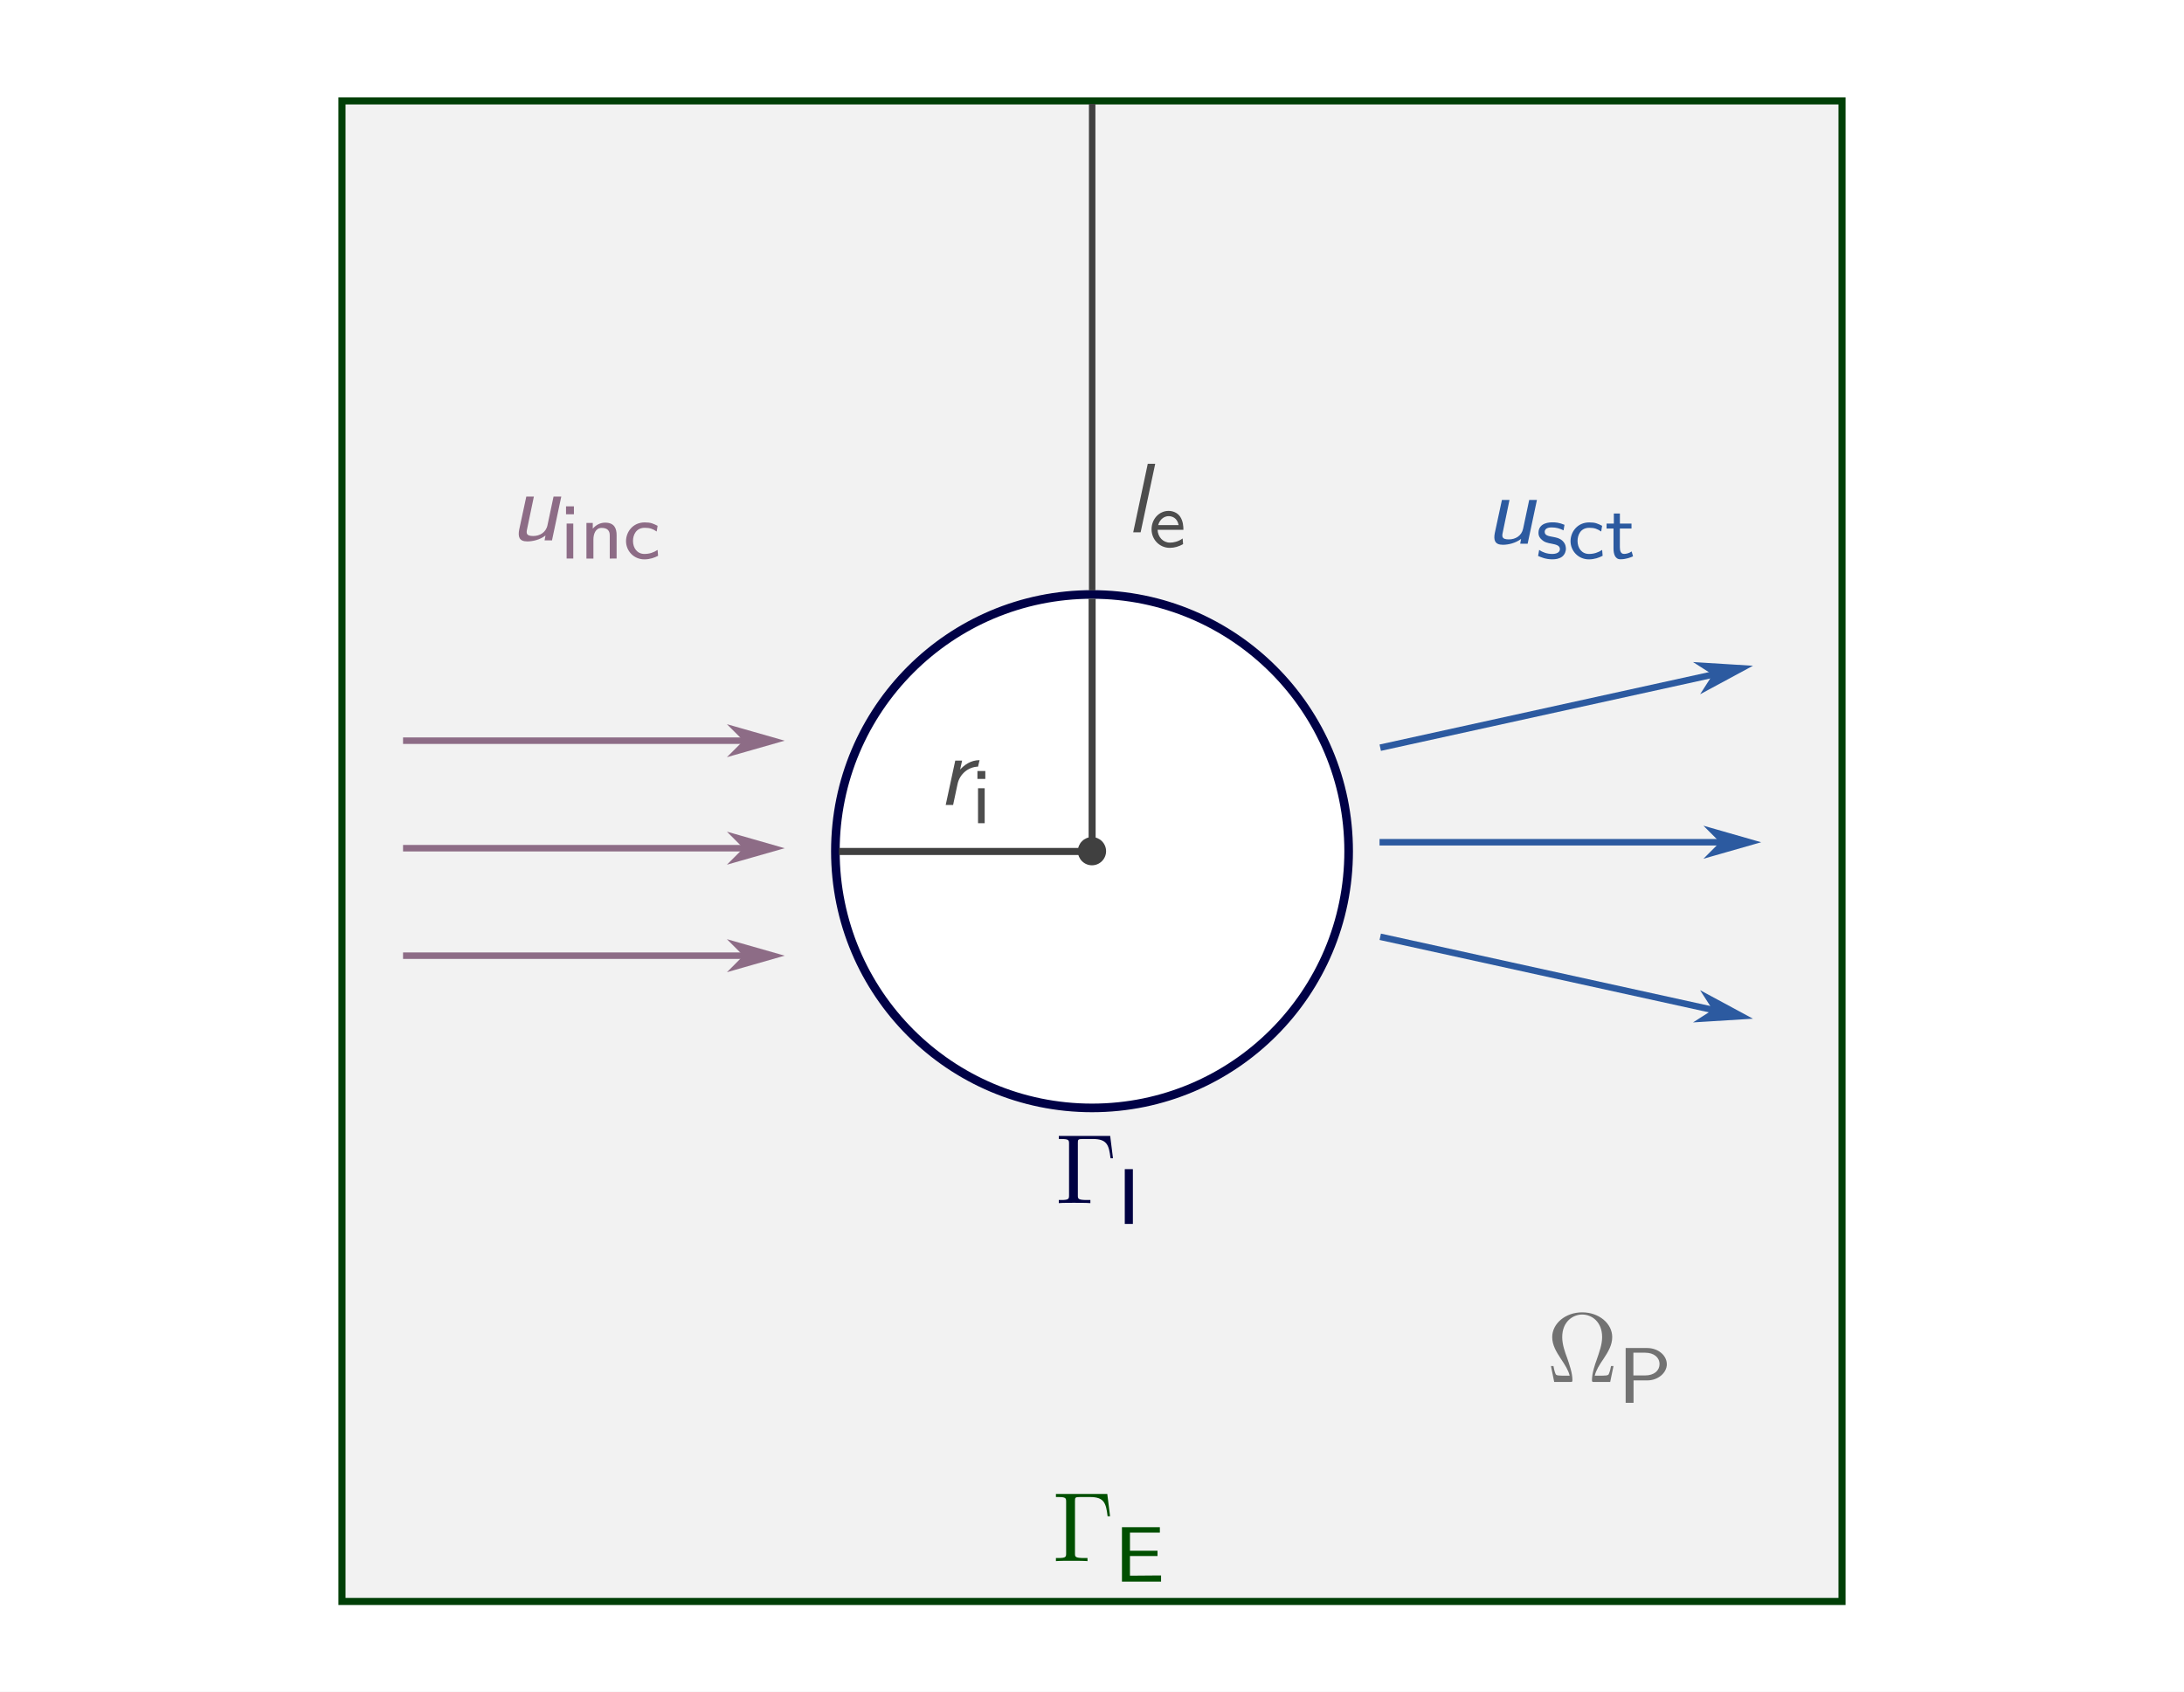
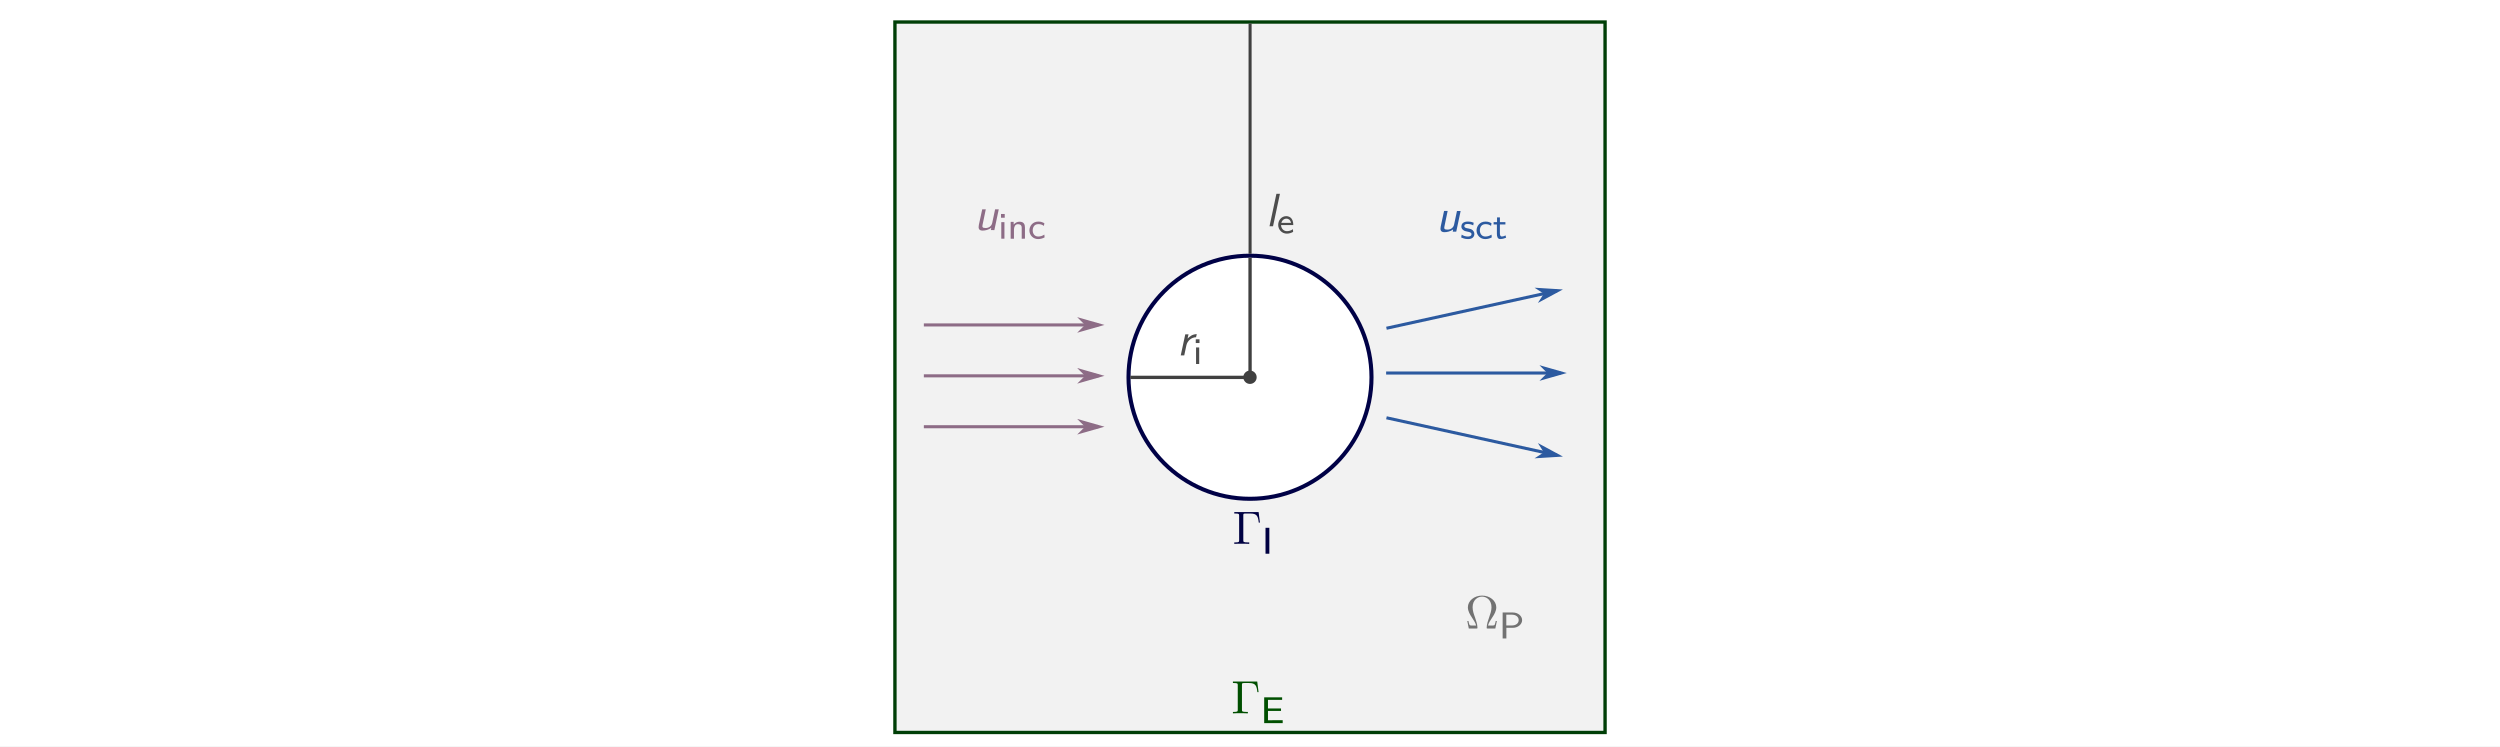
- <svg xmlns="http://www.w3.org/2000/svg" width="54.78mm" height="42.436mm" viewBox="0 0 54.78 42.436" version="1.1" id="svg5">
+ <svg xmlns="http://www.w3.org/2000/svg" width="170mm" height="50.756mm" viewBox="0 0 170 50.756" version="1.1" id="svg5">
  <defs id="defs2" />
-   <g id="layer1" transform="translate(-26.77578,-14.37011)">
-     <rect x="26.776" y="14.37" width="54.78" height="42.436" id="rect319" fill="#ffffff" style="stroke-width:0.233" />
-     <path d="M 35.353,16.901 H 72.978 V 54.542 H 35.353 Z" id="path321" stroke="#003f07" stroke-width="0.178" fill="#f2f2f2" />
-     <path d="m 60.603,35.722 c 0,3.557 -2.881,6.44 -6.437,6.44 -3.555,0 -6.437,-2.883 -6.437,-6.44 0,-3.556 2.882,-6.44 6.437,-6.44 3.556,0 6.437,2.884 6.437,6.44 z" id="path323" stroke="#000146" stroke-width="0.216" fill="#ffffff" />
-     <path d="m 51.307,33.601 0.039,-0.163 c -0.225,0 -0.384,0.124 -0.488,0.236 l 0.05,-0.225 h -0.172 l -0.24,1.114 h 0.186 l 0.113,-0.532 c 0.054,-0.244 0.267,-0.423 0.512,-0.43 z" id="path325" fill="#4d4d4d" style="stroke-width:0.248" />
-     <path d="m 51.474,35.02 v -0.877 h -0.167 v 0.877 z m 0.016,-1.111 v -0.198 h -0.198 v 0.198 z" id="path327" fill="#4d4d4d" style="stroke-width:0.248" />
-     <path d="m 54.519,35.722 c 0,0.195 -0.159,0.354 -0.354,0.354 -0.195,0 -0.354,-0.159 -0.354,-0.354 0,-0.195 0.159,-0.354 0.354,-0.354 0.195,0 0.354,0.159 0.354,0.354 z" id="path329" fill="#404040" style="stroke-width:0.248" />
-     <g id="g2">
-       <path d="m 36.885,32.95 h 9.25" id="path331" stroke="#4d4d4d" stroke-width="0.163" fill="none" style="fill:#ff0000;fill-opacity:1;stroke:#8d6c86;stroke-opacity:1" />
-       <path d="m 45.484,32.95 -0.326,0.326 1.141,-0.326 -1.141,-0.326 z" id="path333" stroke="#4d4d4d" stroke-width="0.087" fill="#4d4d4d" fill-rule="evenodd" style="fill:#8d6c86;fill-opacity:1;stroke:#8d6c86;stroke-opacity:1" />
-     </g>
-     <g id="g3">
-       <path d="m 36.885,35.647 h 9.25" id="path335" stroke="#4d4d4d" stroke-width="0.163" fill="none" style="fill:#dc0000;fill-opacity:1;stroke:#8d6c86;stroke-opacity:1" />
-       <path d="m 45.484,35.647 -0.326,0.326 1.141,-0.326 -1.141,-0.327 z" id="path337" stroke="#4d4d4d" stroke-width="0.087" fill="#4d4d4d" fill-rule="evenodd" style="fill:#8d6c86;fill-opacity:1;stroke:#8d6c86;stroke-opacity:1" />
-     </g>
-     <g id="g4">
-       <path d="m 36.885,38.343 h 9.25" id="path339" stroke="#4d4d4d" stroke-width="0.163" fill="none" style="fill:#8d6c86;fill-opacity:1;stroke:#8d6c86;stroke-opacity:1" />
-       <path d="m 45.484,38.343 -0.326,0.327 1.141,-0.327 -1.141,-0.326 z" id="path341" stroke="#4d4d4d" stroke-width="0.087" fill="#4d4d4d" fill-rule="evenodd" style="fill:#8d6c86;fill-opacity:1;stroke:#8d6c86;stroke-opacity:1" />
-     </g>
-     <g id="g2-1" transform="rotate(-12.39708,49.94922,-79.80078)" style="fill:#8d6c86;fill-opacity:1">
-       <path d="m 36.885,32.95 h 9.25" id="path331-4" stroke="#4d4d4d" stroke-width="0.163" fill="none" style="fill:#8d6c86;fill-opacity:1;stroke:#2c5aa0;stroke-opacity:1" />
-       <path d="m 45.484,32.95 -0.326,0.326 1.141,-0.326 -1.141,-0.326 z" id="path333-2" stroke="#4d4d4d" stroke-width="0.087" fill="#4d4d4d" fill-rule="evenodd" style="fill:#2c5aa0;fill-opacity:1;stroke:#2c5aa0;stroke-opacity:1" />
-     </g>
-     <g id="g2-1-7" transform="matrix(0.9766832,0.2146855,0.2146855,-0.9766832,18.29672,62.13215)" style="fill:#8d6c86;fill-opacity:1">
-       <path d="m 36.885,32.95 h 9.25" id="path331-4-6" stroke="#4d4d4d" stroke-width="0.163" fill="none" style="fill:#8d6c86;fill-opacity:1;stroke:#2c5aa0;stroke-opacity:1" />
-       <path d="m 45.484,32.95 -0.326,0.326 1.141,-0.326 -1.141,-0.326 z" id="path333-2-1" stroke="#4d4d4d" stroke-width="0.087" fill="#4d4d4d" fill-rule="evenodd" style="fill:#2c5aa0;fill-opacity:1;stroke:#2c5aa0;stroke-opacity:1" />
-     </g>
-     <g id="g3-3" transform="translate(24.49312,-0.1493721)" style="fill:#2c5aa0;fill-opacity:1;stroke:#2c5aa0;stroke-opacity:1">
-       <path d="m 36.885,35.647 h 9.25" id="path335-2" stroke="#4d4d4d" stroke-width="0.163" fill="none" style="fill:#2c5aa0;fill-opacity:1;stroke:#2c5aa0;stroke-opacity:1" />
-       <path d="m 45.484,35.647 -0.326,0.326 1.141,-0.326 -1.141,-0.327 z" id="path337-2" stroke="#4d4d4d" stroke-width="0.087" fill="#4d4d4d" fill-rule="evenodd" style="fill:#2c5aa0;fill-opacity:1;stroke:#2c5aa0;stroke-opacity:1" />
-     </g>
-     <g id="g6" transform="translate(0,-0.8603583)">
-       <path d="m 40.621,28.786 0.233,-1.099 H 40.66 L 40.508,28.405 c -0.039,0.186 -0.198,0.271 -0.357,0.271 -0.174,0 -0.178,-0.066 -0.155,-0.171 l 0.171,-0.819 h -0.19 l -0.178,0.827 c -0.035,0.178 -0.004,0.299 0.202,0.299 0.132,0 0.314,-0.039 0.457,-0.148 l -0.023,0.121 z" id="path355" fill="#4d4d4d" style="fill:#8d6c86;fill-opacity:1;stroke-width:0.248" />
-       <path d="m 41.155,29.241 v -0.877 h -0.167 v 0.877 z m 0.016,-1.11 v -0.199 h -0.198 v 0.199 z" id="path357" fill="#4d4d4d" style="fill:#8d6c86;fill-opacity:1;stroke-width:0.248" />
-       <path d="m 42.242,29.241 v -0.586 c 0,-0.155 -0.047,-0.314 -0.287,-0.314 -0.112,0 -0.221,0.047 -0.311,0.151 v -0.143 h -0.159 v 0.893 h 0.175 v -0.481 c 0,-0.133 0.054,-0.288 0.205,-0.288 0.205,0 0.205,0.14 0.205,0.198 v 0.571 z" id="path359" fill="#4d4d4d" style="fill:#8d6c86;fill-opacity:1;stroke-width:0.248" />
-       <path d="m 43.282,29.172 -0.012,-0.147 c -0.102,0.066 -0.206,0.101 -0.33,0.101 -0.182,0 -0.287,-0.147 -0.287,-0.326 0,-0.152 0.078,-0.33 0.295,-0.33 0.132,0 0.198,0.027 0.299,0.093 l 0.023,-0.143 c -0.117,-0.058 -0.172,-0.085 -0.323,-0.085 -0.299,0 -0.469,0.24 -0.469,0.47 0,0.24 0.19,0.457 0.461,0.457 0.136,0 0.257,-0.043 0.342,-0.089 z" id="path361" fill="#4d4d4d" style="fill:#8d6c86;fill-opacity:1;stroke-width:0.248" />
-     </g>
-     <g id="g5" style="fill:#2c5aa0;fill-opacity:1" transform="translate(2.094688,4.473725)">
-       <path d="m 62.998,23.536 0.233,-1.098 h -0.194 l -0.152,0.718 c -0.039,0.186 -0.197,0.271 -0.357,0.271 -0.174,0 -0.178,-0.066 -0.155,-0.171 l 0.17,-0.819 h -0.19 l -0.178,0.827 c -0.035,0.178 -0.004,0.298 0.202,0.298 0.132,0 0.314,-0.039 0.457,-0.147 l -0.023,0.12 z" id="path363" fill="#4d4d4d" style="fill:#2c5aa0;fill-opacity:1;stroke-width:0.248" />
-       <path d="m 63.956,23.651 c 0,-0.035 -0.004,-0.112 -0.085,-0.19 -0.074,-0.066 -0.143,-0.078 -0.24,-0.097 -0.116,-0.019 -0.205,-0.039 -0.205,-0.125 0,-0.112 0.143,-0.112 0.174,-0.112 0.113,0 0.198,0.023 0.299,0.074 l 0.023,-0.14 c -0.136,-0.058 -0.232,-0.062 -0.302,-0.062 -0.051,0 -0.35,0 -0.35,0.264 0,0.094 0.05,0.144 0.079,0.168 0.07,0.07 0.151,0.085 0.256,0.105 0.093,0.019 0.202,0.039 0.202,0.132 0,0.124 -0.167,0.124 -0.194,0.124 -0.128,0 -0.244,-0.043 -0.326,-0.101 l -0.027,0.151 c 0.071,0.031 0.191,0.085 0.354,0.085 0.089,0 0.174,-0.012 0.248,-0.066 0.074,-0.058 0.097,-0.143 0.097,-0.209 z" id="path365" fill="#4d4d4d" style="fill:#2c5aa0;fill-opacity:1;stroke-width:0.248" />
-       <path d="m 64.879,23.838 -0.012,-0.147 c -0.101,0.066 -0.206,0.101 -0.33,0.101 -0.182,0 -0.287,-0.147 -0.287,-0.326 0,-0.151 0.077,-0.33 0.294,-0.33 0.132,0 0.199,0.027 0.299,0.093 l 0.023,-0.143 c -0.116,-0.058 -0.171,-0.085 -0.323,-0.085 -0.298,0 -0.469,0.24 -0.469,0.47 0,0.24 0.19,0.457 0.461,0.457 0.136,0 0.257,-0.043 0.342,-0.089 z" id="path367" fill="#4d4d4d" style="fill:#2c5aa0;fill-opacity:1;stroke-width:0.248" />
-       <path d="m 65.642,23.853 -0.035,-0.124 c -0.066,0.047 -0.137,0.062 -0.191,0.062 -0.085,0 -0.105,-0.081 -0.105,-0.171 v -0.466 h 0.292 V 23.03 H 65.312 V 22.778 H 65.16 v 0.252 h -0.182 v 0.124 h 0.174 v 0.501 c 0,0.132 0.035,0.271 0.174,0.271 0.143,0 0.253,-0.047 0.315,-0.074 z" id="path369" fill="#4d4d4d" style="fill:#2c5aa0;fill-opacity:1;stroke-width:0.248" />
-     </g>
-     <path d="m 67.246,48.638 h -0.062 c -0.012,0.062 -0.023,0.12 -0.047,0.178 -0.012,0.039 -0.019,0.062 -0.163,0.062 h -0.198 c 0.035,-0.139 0.109,-0.26 0.221,-0.423 0.116,-0.175 0.217,-0.346 0.217,-0.544 0,-0.342 -0.333,-0.621 -0.752,-0.621 -0.424,0 -0.753,0.283 -0.753,0.621 0,0.198 0.101,0.368 0.217,0.544 0.109,0.163 0.186,0.283 0.221,0.423 H 65.95 c -0.143,0 -0.151,-0.023 -0.163,-0.058 -0.023,-0.058 -0.035,-0.12 -0.047,-0.182 h -0.062 l 0.081,0.399 h 0.395 c 0.054,0 0.062,0 0.062,-0.05 0,-0.174 -0.077,-0.391 -0.132,-0.552 -0.054,-0.143 -0.124,-0.337 -0.124,-0.523 0,-0.396 0.275,-0.567 0.501,-0.567 0.237,0 0.5,0.178 0.5,0.567 0,0.186 -0.07,0.372 -0.139,0.575 -0.039,0.105 -0.116,0.329 -0.116,0.5 0,0.05 0.008,0.05 0.062,0.05 h 0.395 z" id="path371" fill="#727272" style="stroke-width:0.248" />
-     <path d="m 68.583,48.589 c 0,-0.213 -0.209,-0.404 -0.496,-0.404 h -0.536 v 1.375 h 0.198 v -0.563 h 0.35 c 0.256,0 0.485,-0.183 0.485,-0.408 z m -0.182,0 c 0,0.159 -0.132,0.284 -0.364,0.284 h -0.292 v -0.571 h 0.292 c 0.225,0 0.364,0.12 0.364,0.287 z" id="path373" fill="#727272" style="stroke-width:0.248" />
-     <path d="m 54.549,51.845 h -1.288 v 0.078 h 0.058 c 0.19,0 0.198,0.027 0.198,0.117 v 1.297 c 0,0.089 -0.008,0.116 -0.198,0.116 h -0.058 v 0.077 c 0.085,-0.008 0.279,-0.008 0.376,-0.008 0.102,0 0.327,0 0.416,0.008 v -0.077 h -0.081 c -0.233,0 -0.233,-0.031 -0.233,-0.116 v -1.316 c 0,-0.082 0.004,-0.098 0.12,-0.098 h 0.256 c 0.353,0 0.403,0.148 0.442,0.482 h 0.062 z" id="path375" fill="#004f00" style="stroke-width:0.248" />
-     <path d="m 55.898,54.046 v -0.155 h -0.178 l -0.501,0.004 h -0.101 v -0.493 h 0.691 V 53.27 h -0.691 v -0.455 h 0.287 c 0.028,0 0.051,0 0.075,0 h 0.388 v -0.135 h -0.951 v 1.366 z" id="path377" fill="#004f00" style="stroke-width:0.248" />
-     <path d="m 54.622,42.865 h -1.289 v 0.077 h 0.059 c 0.19,0 0.198,0.027 0.198,0.116 v 1.297 c 0,0.09 -0.008,0.117 -0.198,0.117 h -0.059 v 0.078 c 0.086,-0.008 0.28,-0.008 0.377,-0.008 0.101,0 0.326,0 0.415,0.008 v -0.078 h -0.081 c -0.233,0 -0.233,-0.031 -0.233,-0.117 v -1.316 c 0,-0.081 0.004,-0.097 0.12,-0.097 h 0.256 c 0.354,0 0.404,0.148 0.443,0.482 h 0.062 z" id="path379" fill="#000142" style="stroke-width:0.248" />
-     <path d="m 54.988,43.698 h 0.203 v 1.374 h -0.203 z" id="path381" fill="#000142" style="stroke-width:0.248" />
-     <path d="m 54.169,29.389 v 6.032" id="path383" stroke="#404040" stroke-width="0.176" fill="none" />
-     <path d="M 53.894,35.729 H 47.819" id="path385" stroke="#404040" stroke-width="0.177" fill="none" />
-     <path d="M 54.17,16.977 V 29.18" id="path387" stroke="#404040" stroke-width="0.162" fill="none" />
-     <g id="g1" transform="translate(-9.21743,-7.013225)">
-       <path d="M 64.603,34.736 64.969,33.017 H 64.782 L 64.417,34.736 Z" id="path389" fill="#4d4d4d" style="stroke-width:0.248" />
-       <path d="m 65.676,34.673 c 0,-0.089 -0.008,-0.222 -0.085,-0.334 -0.07,-0.101 -0.19,-0.14 -0.287,-0.14 -0.241,0 -0.427,0.209 -0.427,0.462 0,0.256 0.199,0.465 0.458,0.465 0.116,0 0.232,-0.035 0.333,-0.093 L 65.657,34.89 c -0.108,0.081 -0.232,0.105 -0.318,0.105 -0.174,0 -0.303,-0.14 -0.311,-0.322 z m -0.12,-0.117 h -0.513 c 0.044,-0.159 0.164,-0.225 0.261,-0.225 0.085,0 0.217,0.039 0.252,0.225 z" id="path391" fill="#4d4d4d" style="stroke-width:0.248" />
+   <g id="layer1" transform="translate(30.83431,-15.95761)">
+     <rect x="-30.834" y="15.958" width="170" height="50.756" id="rect319" fill="#ffffff" style="stroke-width:0.448" />
+     <g id="g7" transform="matrix(1.283439,0,0,1.283439,-15.35262,-4.236191)">
+       <path d="M 35.353,16.901 H 72.978 V 54.542 H 35.353 Z" id="path321" stroke="#003f07" stroke-width="0.178" fill="#f2f2f2" />
+       <path d="m 60.603,35.722 c 0,3.557 -2.881,6.44 -6.437,6.44 -3.555,0 -6.437,-2.883 -6.437,-6.44 0,-3.556 2.882,-6.44 6.437,-6.44 3.556,0 6.437,2.884 6.437,6.44 z" id="path323" stroke="#000146" stroke-width="0.216" fill="#ffffff" />
+       <path d="m 51.307,33.601 0.039,-0.163 c -0.225,0 -0.384,0.124 -0.488,0.236 l 0.05,-0.225 h -0.172 l -0.24,1.114 h 0.186 l 0.113,-0.532 c 0.054,-0.244 0.267,-0.423 0.512,-0.43 z" id="path325" fill="#4d4d4d" style="stroke-width:0.248" />
+       <path d="m 51.474,35.02 v -0.877 h -0.167 v 0.877 z m 0.016,-1.111 v -0.198 h -0.198 v 0.198 z" id="path327" fill="#4d4d4d" style="stroke-width:0.248" />
+       <path d="m 54.519,35.722 c 0,0.195 -0.159,0.354 -0.354,0.354 -0.195,0 -0.354,-0.159 -0.354,-0.354 0,-0.195 0.159,-0.354 0.354,-0.354 0.195,0 0.354,0.159 0.354,0.354 z" id="path329" fill="#404040" style="stroke-width:0.248" />
+       <g id="g2">
+         <path d="m 36.885,32.95 h 9.25" id="path331" stroke="#4d4d4d" stroke-width="0.163" fill="none" style="fill:#ff0000;fill-opacity:1;stroke:#8d6c86;stroke-opacity:1" />
+         <path d="m 45.484,32.95 -0.326,0.326 1.141,-0.326 -1.141,-0.326 z" id="path333" stroke="#4d4d4d" stroke-width="0.087" fill="#4d4d4d" fill-rule="evenodd" style="fill:#8d6c86;fill-opacity:1;stroke:#8d6c86;stroke-opacity:1" />
+       </g>
+       <g id="g3">
+         <path d="m 36.885,35.647 h 9.25" id="path335" stroke="#4d4d4d" stroke-width="0.163" fill="none" style="fill:#dc0000;fill-opacity:1;stroke:#8d6c86;stroke-opacity:1" />
+         <path d="m 45.484,35.647 -0.326,0.326 1.141,-0.326 -1.141,-0.327 z" id="path337" stroke="#4d4d4d" stroke-width="0.087" fill="#4d4d4d" fill-rule="evenodd" style="fill:#8d6c86;fill-opacity:1;stroke:#8d6c86;stroke-opacity:1" />
+       </g>
+       <g id="g4">
+         <path d="m 36.885,38.343 h 9.25" id="path339" stroke="#4d4d4d" stroke-width="0.163" fill="none" style="fill:#8d6c86;fill-opacity:1;stroke:#8d6c86;stroke-opacity:1" />
+         <path d="m 45.484,38.343 -0.326,0.327 1.141,-0.327 -1.141,-0.326 z" id="path341" stroke="#4d4d4d" stroke-width="0.087" fill="#4d4d4d" fill-rule="evenodd" style="fill:#8d6c86;fill-opacity:1;stroke:#8d6c86;stroke-opacity:1" />
+       </g>
+       <g id="g2-1" transform="rotate(-12.39708,49.94922,-79.80078)" style="fill:#8d6c86;fill-opacity:1">
+         <path d="m 36.885,32.95 h 9.25" id="path331-4" stroke="#4d4d4d" stroke-width="0.163" fill="none" style="fill:#8d6c86;fill-opacity:1;stroke:#2c5aa0;stroke-opacity:1" />
+         <path d="m 45.484,32.95 -0.326,0.326 1.141,-0.326 -1.141,-0.326 z" id="path333-2" stroke="#4d4d4d" stroke-width="0.087" fill="#4d4d4d" fill-rule="evenodd" style="fill:#2c5aa0;fill-opacity:1;stroke:#2c5aa0;stroke-opacity:1" />
+       </g>
+       <g id="g2-1-7" transform="matrix(0.9766832,0.2146855,0.2146855,-0.9766832,18.29672,62.13215)" style="fill:#8d6c86;fill-opacity:1">
+         <path d="m 36.885,32.95 h 9.25" id="path331-4-6" stroke="#4d4d4d" stroke-width="0.163" fill="none" style="fill:#8d6c86;fill-opacity:1;stroke:#2c5aa0;stroke-opacity:1" />
+         <path d="m 45.484,32.95 -0.326,0.326 1.141,-0.326 -1.141,-0.326 z" id="path333-2-1" stroke="#4d4d4d" stroke-width="0.087" fill="#4d4d4d" fill-rule="evenodd" style="fill:#2c5aa0;fill-opacity:1;stroke:#2c5aa0;stroke-opacity:1" />
+       </g>
+       <g id="g3-3" transform="translate(24.49312,-0.1493721)" style="fill:#2c5aa0;fill-opacity:1;stroke:#2c5aa0;stroke-opacity:1">
+         <path d="m 36.885,35.647 h 9.25" id="path335-2" stroke="#4d4d4d" stroke-width="0.163" fill="none" style="fill:#2c5aa0;fill-opacity:1;stroke:#2c5aa0;stroke-opacity:1" />
+         <path d="m 45.484,35.647 -0.326,0.326 1.141,-0.326 -1.141,-0.327 z" id="path337-2" stroke="#4d4d4d" stroke-width="0.087" fill="#4d4d4d" fill-rule="evenodd" style="fill:#2c5aa0;fill-opacity:1;stroke:#2c5aa0;stroke-opacity:1" />
+       </g>
+       <g id="g6" transform="translate(0,-0.8603583)">
+         <path d="m 40.621,28.786 0.233,-1.099 H 40.66 L 40.508,28.405 c -0.039,0.186 -0.198,0.271 -0.357,0.271 -0.174,0 -0.178,-0.066 -0.155,-0.171 l 0.171,-0.819 h -0.19 l -0.178,0.827 c -0.035,0.178 -0.004,0.299 0.202,0.299 0.132,0 0.314,-0.039 0.457,-0.148 l -0.023,0.121 z" id="path355" fill="#4d4d4d" style="fill:#8d6c86;fill-opacity:1;stroke-width:0.248" />
+         <path d="m 41.155,29.241 v -0.877 h -0.167 v 0.877 z m 0.016,-1.11 v -0.199 h -0.198 v 0.199 z" id="path357" fill="#4d4d4d" style="fill:#8d6c86;fill-opacity:1;stroke-width:0.248" />
+         <path d="m 42.242,29.241 v -0.586 c 0,-0.155 -0.047,-0.314 -0.287,-0.314 -0.112,0 -0.221,0.047 -0.311,0.151 v -0.143 h -0.159 v 0.893 h 0.175 v -0.481 c 0,-0.133 0.054,-0.288 0.205,-0.288 0.205,0 0.205,0.14 0.205,0.198 v 0.571 z" id="path359" fill="#4d4d4d" style="fill:#8d6c86;fill-opacity:1;stroke-width:0.248" />
+         <path d="m 43.282,29.172 -0.012,-0.147 c -0.102,0.066 -0.206,0.101 -0.33,0.101 -0.182,0 -0.287,-0.147 -0.287,-0.326 0,-0.152 0.078,-0.33 0.295,-0.33 0.132,0 0.198,0.027 0.299,0.093 l 0.023,-0.143 c -0.117,-0.058 -0.172,-0.085 -0.323,-0.085 -0.299,0 -0.469,0.24 -0.469,0.47 0,0.24 0.19,0.457 0.461,0.457 0.136,0 0.257,-0.043 0.342,-0.089 z" id="path361" fill="#4d4d4d" style="fill:#8d6c86;fill-opacity:1;stroke-width:0.248" />
+       </g>
+       <g id="g5" style="fill:#2c5aa0;fill-opacity:1" transform="translate(2.094688,4.473725)">
+         <path d="m 62.998,23.536 0.233,-1.098 h -0.194 l -0.152,0.718 c -0.039,0.186 -0.197,0.271 -0.357,0.271 -0.174,0 -0.178,-0.066 -0.155,-0.171 l 0.17,-0.819 h -0.19 l -0.178,0.827 c -0.035,0.178 -0.004,0.298 0.202,0.298 0.132,0 0.314,-0.039 0.457,-0.147 l -0.023,0.12 z" id="path363" fill="#4d4d4d" style="fill:#2c5aa0;fill-opacity:1;stroke-width:0.248" />
+         <path d="m 63.956,23.651 c 0,-0.035 -0.004,-0.112 -0.085,-0.19 -0.074,-0.066 -0.143,-0.078 -0.24,-0.097 -0.116,-0.019 -0.205,-0.039 -0.205,-0.125 0,-0.112 0.143,-0.112 0.174,-0.112 0.113,0 0.198,0.023 0.299,0.074 l 0.023,-0.14 c -0.136,-0.058 -0.232,-0.062 -0.302,-0.062 -0.051,0 -0.35,0 -0.35,0.264 0,0.094 0.05,0.144 0.079,0.168 0.07,0.07 0.151,0.085 0.256,0.105 0.093,0.019 0.202,0.039 0.202,0.132 0,0.124 -0.167,0.124 -0.194,0.124 -0.128,0 -0.244,-0.043 -0.326,-0.101 l -0.027,0.151 c 0.071,0.031 0.191,0.085 0.354,0.085 0.089,0 0.174,-0.012 0.248,-0.066 0.074,-0.058 0.097,-0.143 0.097,-0.209 z" id="path365" fill="#4d4d4d" style="fill:#2c5aa0;fill-opacity:1;stroke-width:0.248" />
+         <path d="m 64.879,23.838 -0.012,-0.147 c -0.101,0.066 -0.206,0.101 -0.33,0.101 -0.182,0 -0.287,-0.147 -0.287,-0.326 0,-0.151 0.077,-0.33 0.294,-0.33 0.132,0 0.199,0.027 0.299,0.093 l 0.023,-0.143 c -0.116,-0.058 -0.171,-0.085 -0.323,-0.085 -0.298,0 -0.469,0.24 -0.469,0.47 0,0.24 0.19,0.457 0.461,0.457 0.136,0 0.257,-0.043 0.342,-0.089 z" id="path367" fill="#4d4d4d" style="fill:#2c5aa0;fill-opacity:1;stroke-width:0.248" />
+         <path d="m 65.642,23.853 -0.035,-0.124 c -0.066,0.047 -0.137,0.062 -0.191,0.062 -0.085,0 -0.105,-0.081 -0.105,-0.171 v -0.466 h 0.292 V 23.03 H 65.312 V 22.778 H 65.16 v 0.252 h -0.182 v 0.124 h 0.174 v 0.501 c 0,0.132 0.035,0.271 0.174,0.271 0.143,0 0.253,-0.047 0.315,-0.074 z" id="path369" fill="#4d4d4d" style="fill:#2c5aa0;fill-opacity:1;stroke-width:0.248" />
+       </g>
+       <path d="m 67.246,48.638 h -0.062 c -0.012,0.062 -0.023,0.12 -0.047,0.178 -0.012,0.039 -0.019,0.062 -0.163,0.062 h -0.198 c 0.035,-0.139 0.109,-0.26 0.221,-0.423 0.116,-0.175 0.217,-0.346 0.217,-0.544 0,-0.342 -0.333,-0.621 -0.752,-0.621 -0.424,0 -0.753,0.283 -0.753,0.621 0,0.198 0.101,0.368 0.217,0.544 0.109,0.163 0.186,0.283 0.221,0.423 H 65.95 c -0.143,0 -0.151,-0.023 -0.163,-0.058 -0.023,-0.058 -0.035,-0.12 -0.047,-0.182 h -0.062 l 0.081,0.399 h 0.395 c 0.054,0 0.062,0 0.062,-0.05 0,-0.174 -0.077,-0.391 -0.132,-0.552 -0.054,-0.143 -0.124,-0.337 -0.124,-0.523 0,-0.396 0.275,-0.567 0.501,-0.567 0.237,0 0.5,0.178 0.5,0.567 0,0.186 -0.07,0.372 -0.139,0.575 -0.039,0.105 -0.116,0.329 -0.116,0.5 0,0.05 0.008,0.05 0.062,0.05 h 0.395 z" id="path371" fill="#727272" style="stroke-width:0.248" />
+       <path d="m 68.583,48.589 c 0,-0.213 -0.209,-0.404 -0.496,-0.404 h -0.536 v 1.375 h 0.198 v -0.563 h 0.35 c 0.256,0 0.485,-0.183 0.485,-0.408 z m -0.182,0 c 0,0.159 -0.132,0.284 -0.364,0.284 h -0.292 v -0.571 h 0.292 c 0.225,0 0.364,0.12 0.364,0.287 z" id="path373" fill="#727272" style="stroke-width:0.248" />
+       <path d="m 54.549,51.845 h -1.288 v 0.078 h 0.058 c 0.19,0 0.198,0.027 0.198,0.117 v 1.297 c 0,0.089 -0.008,0.116 -0.198,0.116 h -0.058 v 0.077 c 0.085,-0.008 0.279,-0.008 0.376,-0.008 0.102,0 0.327,0 0.416,0.008 v -0.077 h -0.081 c -0.233,0 -0.233,-0.031 -0.233,-0.116 v -1.316 c 0,-0.082 0.004,-0.098 0.12,-0.098 h 0.256 c 0.353,0 0.403,0.148 0.442,0.482 h 0.062 z" id="path375" fill="#004f00" style="stroke-width:0.248" />
+       <path d="m 55.898,54.046 v -0.155 h -0.178 l -0.501,0.004 h -0.101 v -0.493 h 0.691 V 53.27 h -0.691 v -0.455 h 0.287 c 0.028,0 0.051,0 0.075,0 h 0.388 v -0.135 h -0.951 v 1.366 z" id="path377" fill="#004f00" style="stroke-width:0.248" />
+       <path d="m 54.622,42.865 h -1.289 v 0.077 h 0.059 c 0.19,0 0.198,0.027 0.198,0.116 v 1.297 c 0,0.09 -0.008,0.117 -0.198,0.117 h -0.059 v 0.078 c 0.086,-0.008 0.28,-0.008 0.377,-0.008 0.101,0 0.326,0 0.415,0.008 v -0.078 h -0.081 c -0.233,0 -0.233,-0.031 -0.233,-0.117 v -1.316 c 0,-0.081 0.004,-0.097 0.12,-0.097 h 0.256 c 0.354,0 0.404,0.148 0.443,0.482 h 0.062 z" id="path379" fill="#000142" style="stroke-width:0.248" />
+       <path d="m 54.988,43.698 h 0.203 v 1.374 h -0.203 z" id="path381" fill="#000142" style="stroke-width:0.248" />
+       <path d="m 54.169,29.389 v 6.032" id="path383" stroke="#404040" stroke-width="0.176" fill="none" />
+       <path d="M 53.894,35.729 H 47.819" id="path385" stroke="#404040" stroke-width="0.177" fill="none" />
+       <path d="M 54.17,16.977 V 29.18" id="path387" stroke="#404040" stroke-width="0.162" fill="none" />
+       <g id="g1" transform="translate(-9.21743,-7.013225)">
+         <path d="M 64.603,34.736 64.969,33.017 H 64.782 L 64.417,34.736 Z" id="path389" fill="#4d4d4d" style="stroke-width:0.248" />
+         <path d="m 65.676,34.673 c 0,-0.089 -0.008,-0.222 -0.085,-0.334 -0.07,-0.101 -0.19,-0.14 -0.287,-0.14 -0.241,0 -0.427,0.209 -0.427,0.462 0,0.256 0.199,0.465 0.458,0.465 0.116,0 0.232,-0.035 0.333,-0.093 L 65.657,34.89 c -0.108,0.081 -0.232,0.105 -0.318,0.105 -0.174,0 -0.303,-0.14 -0.311,-0.322 z m -0.12,-0.117 h -0.513 c 0.044,-0.159 0.164,-0.225 0.261,-0.225 0.085,0 0.217,0.039 0.252,0.225 z" id="path391" fill="#4d4d4d" style="stroke-width:0.248" />
+       </g>
    </g>
  </g>
</svg>
